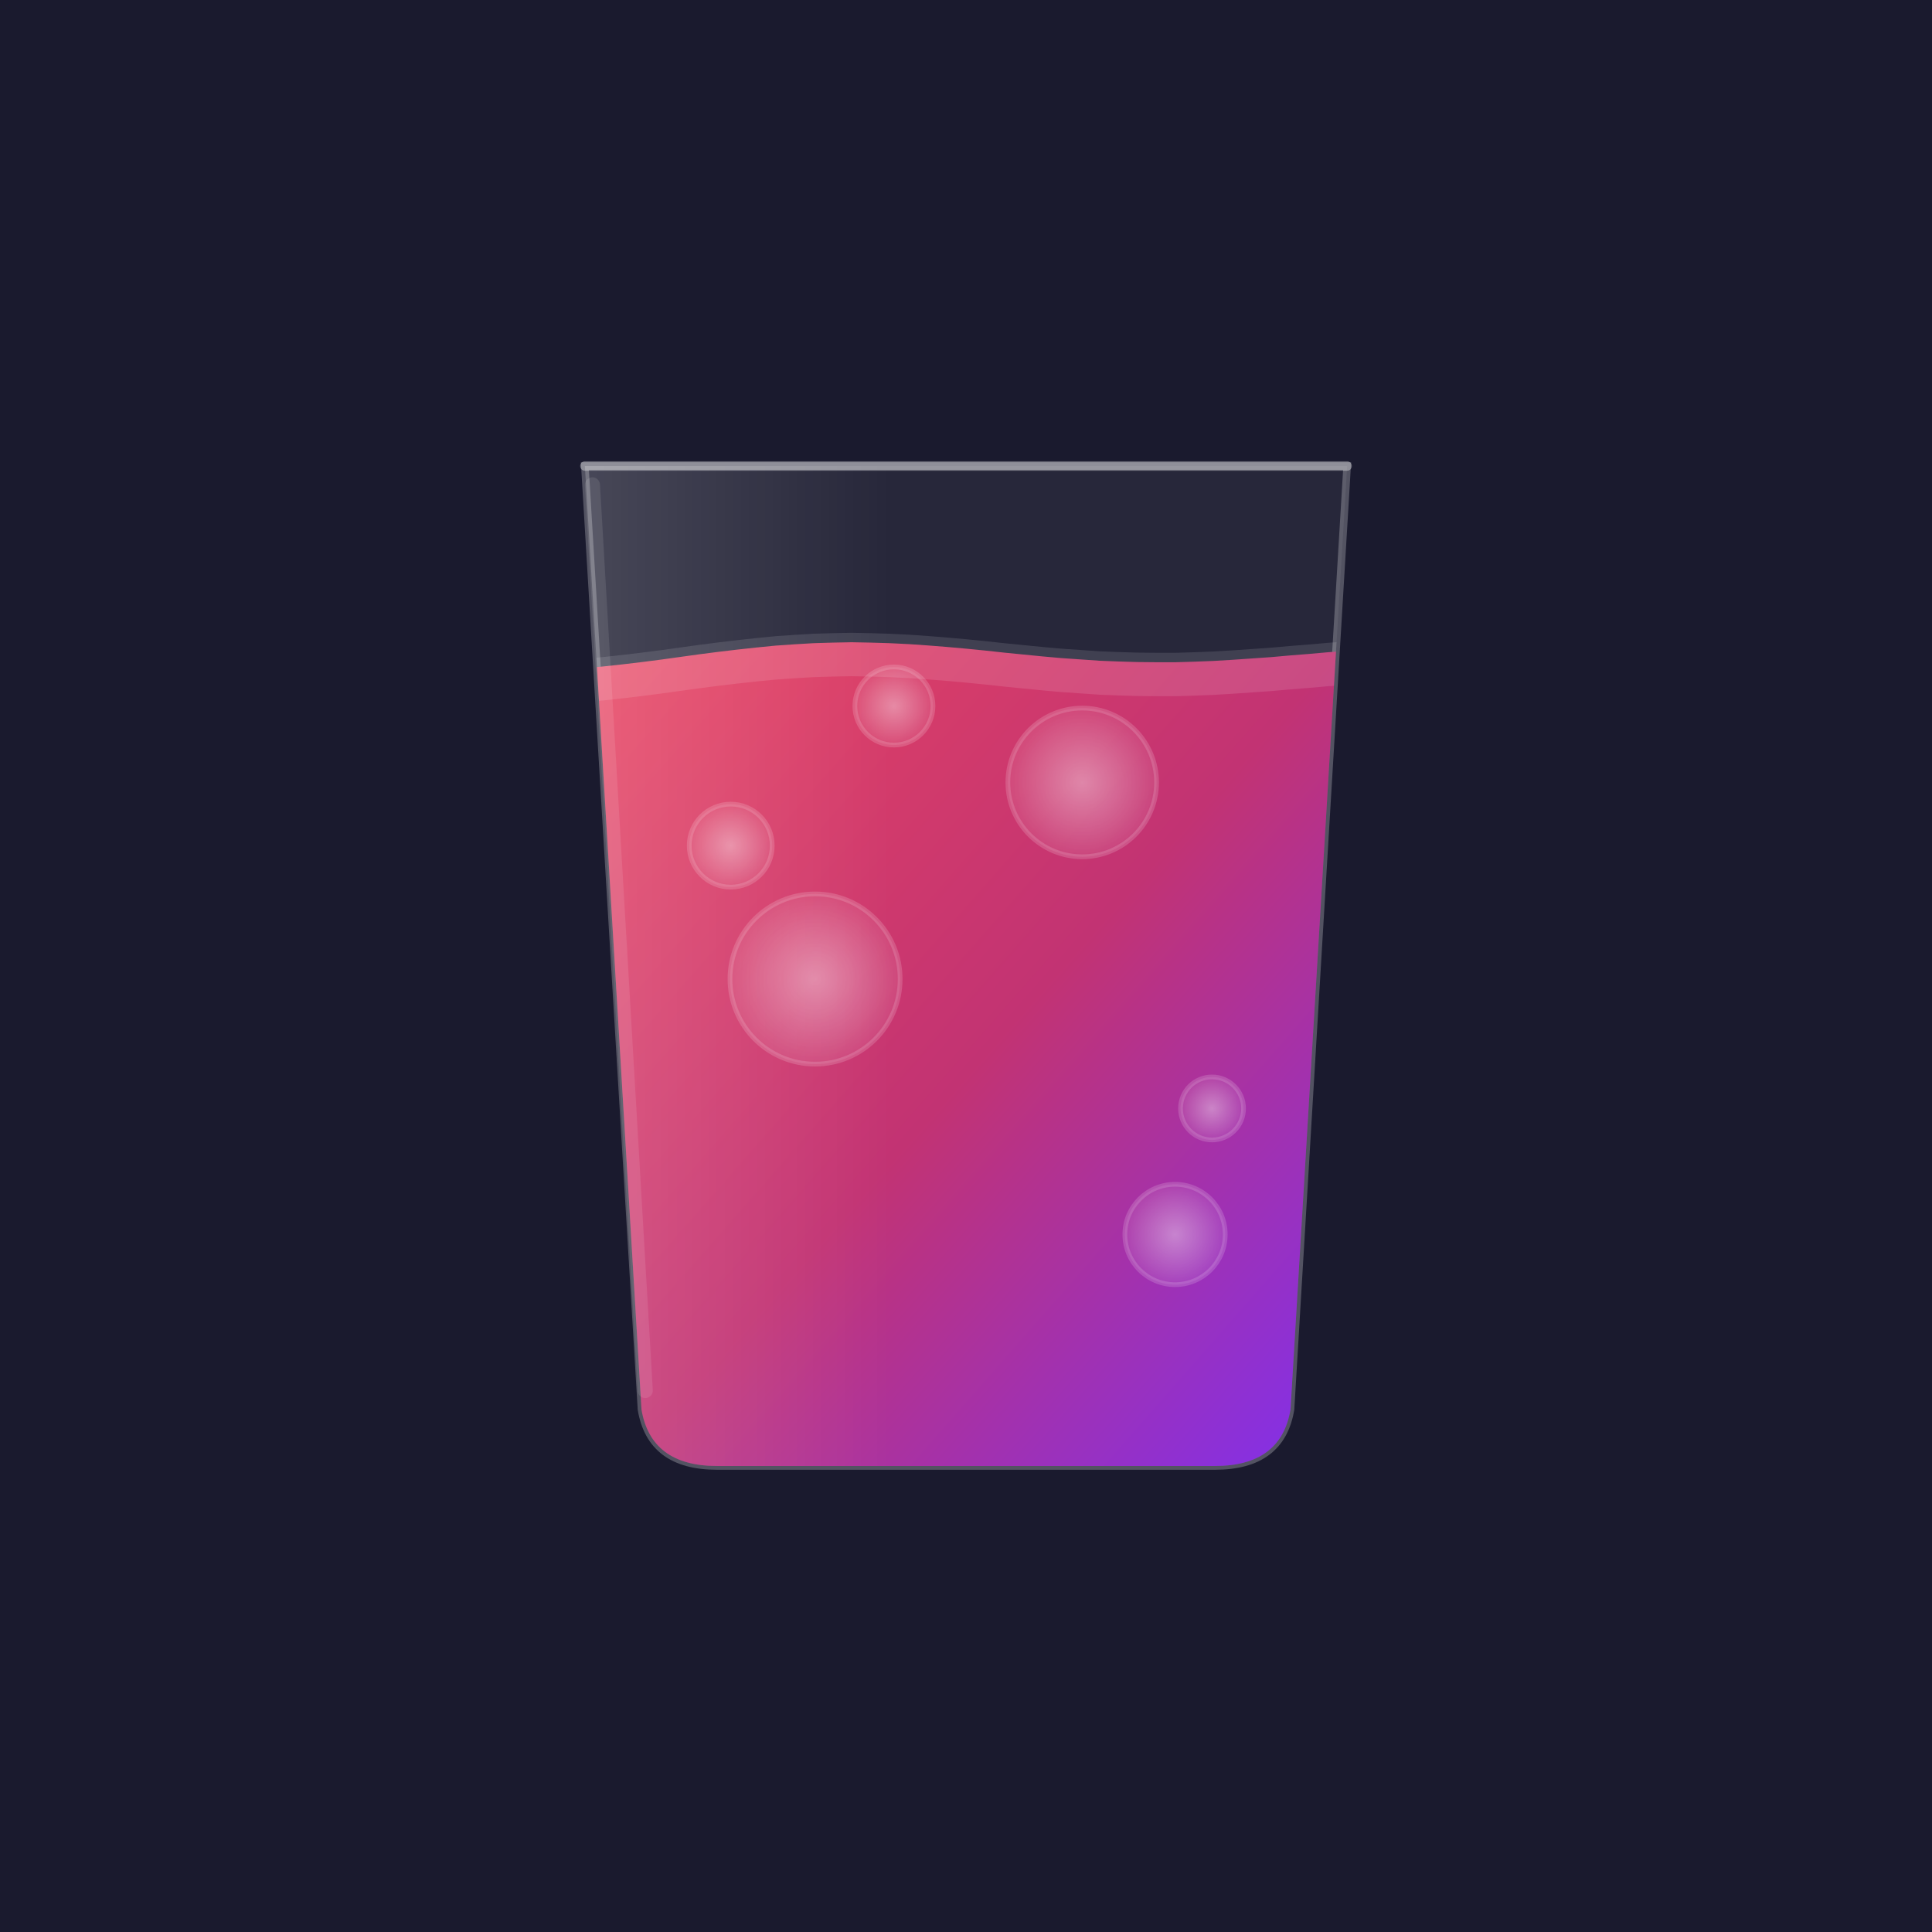
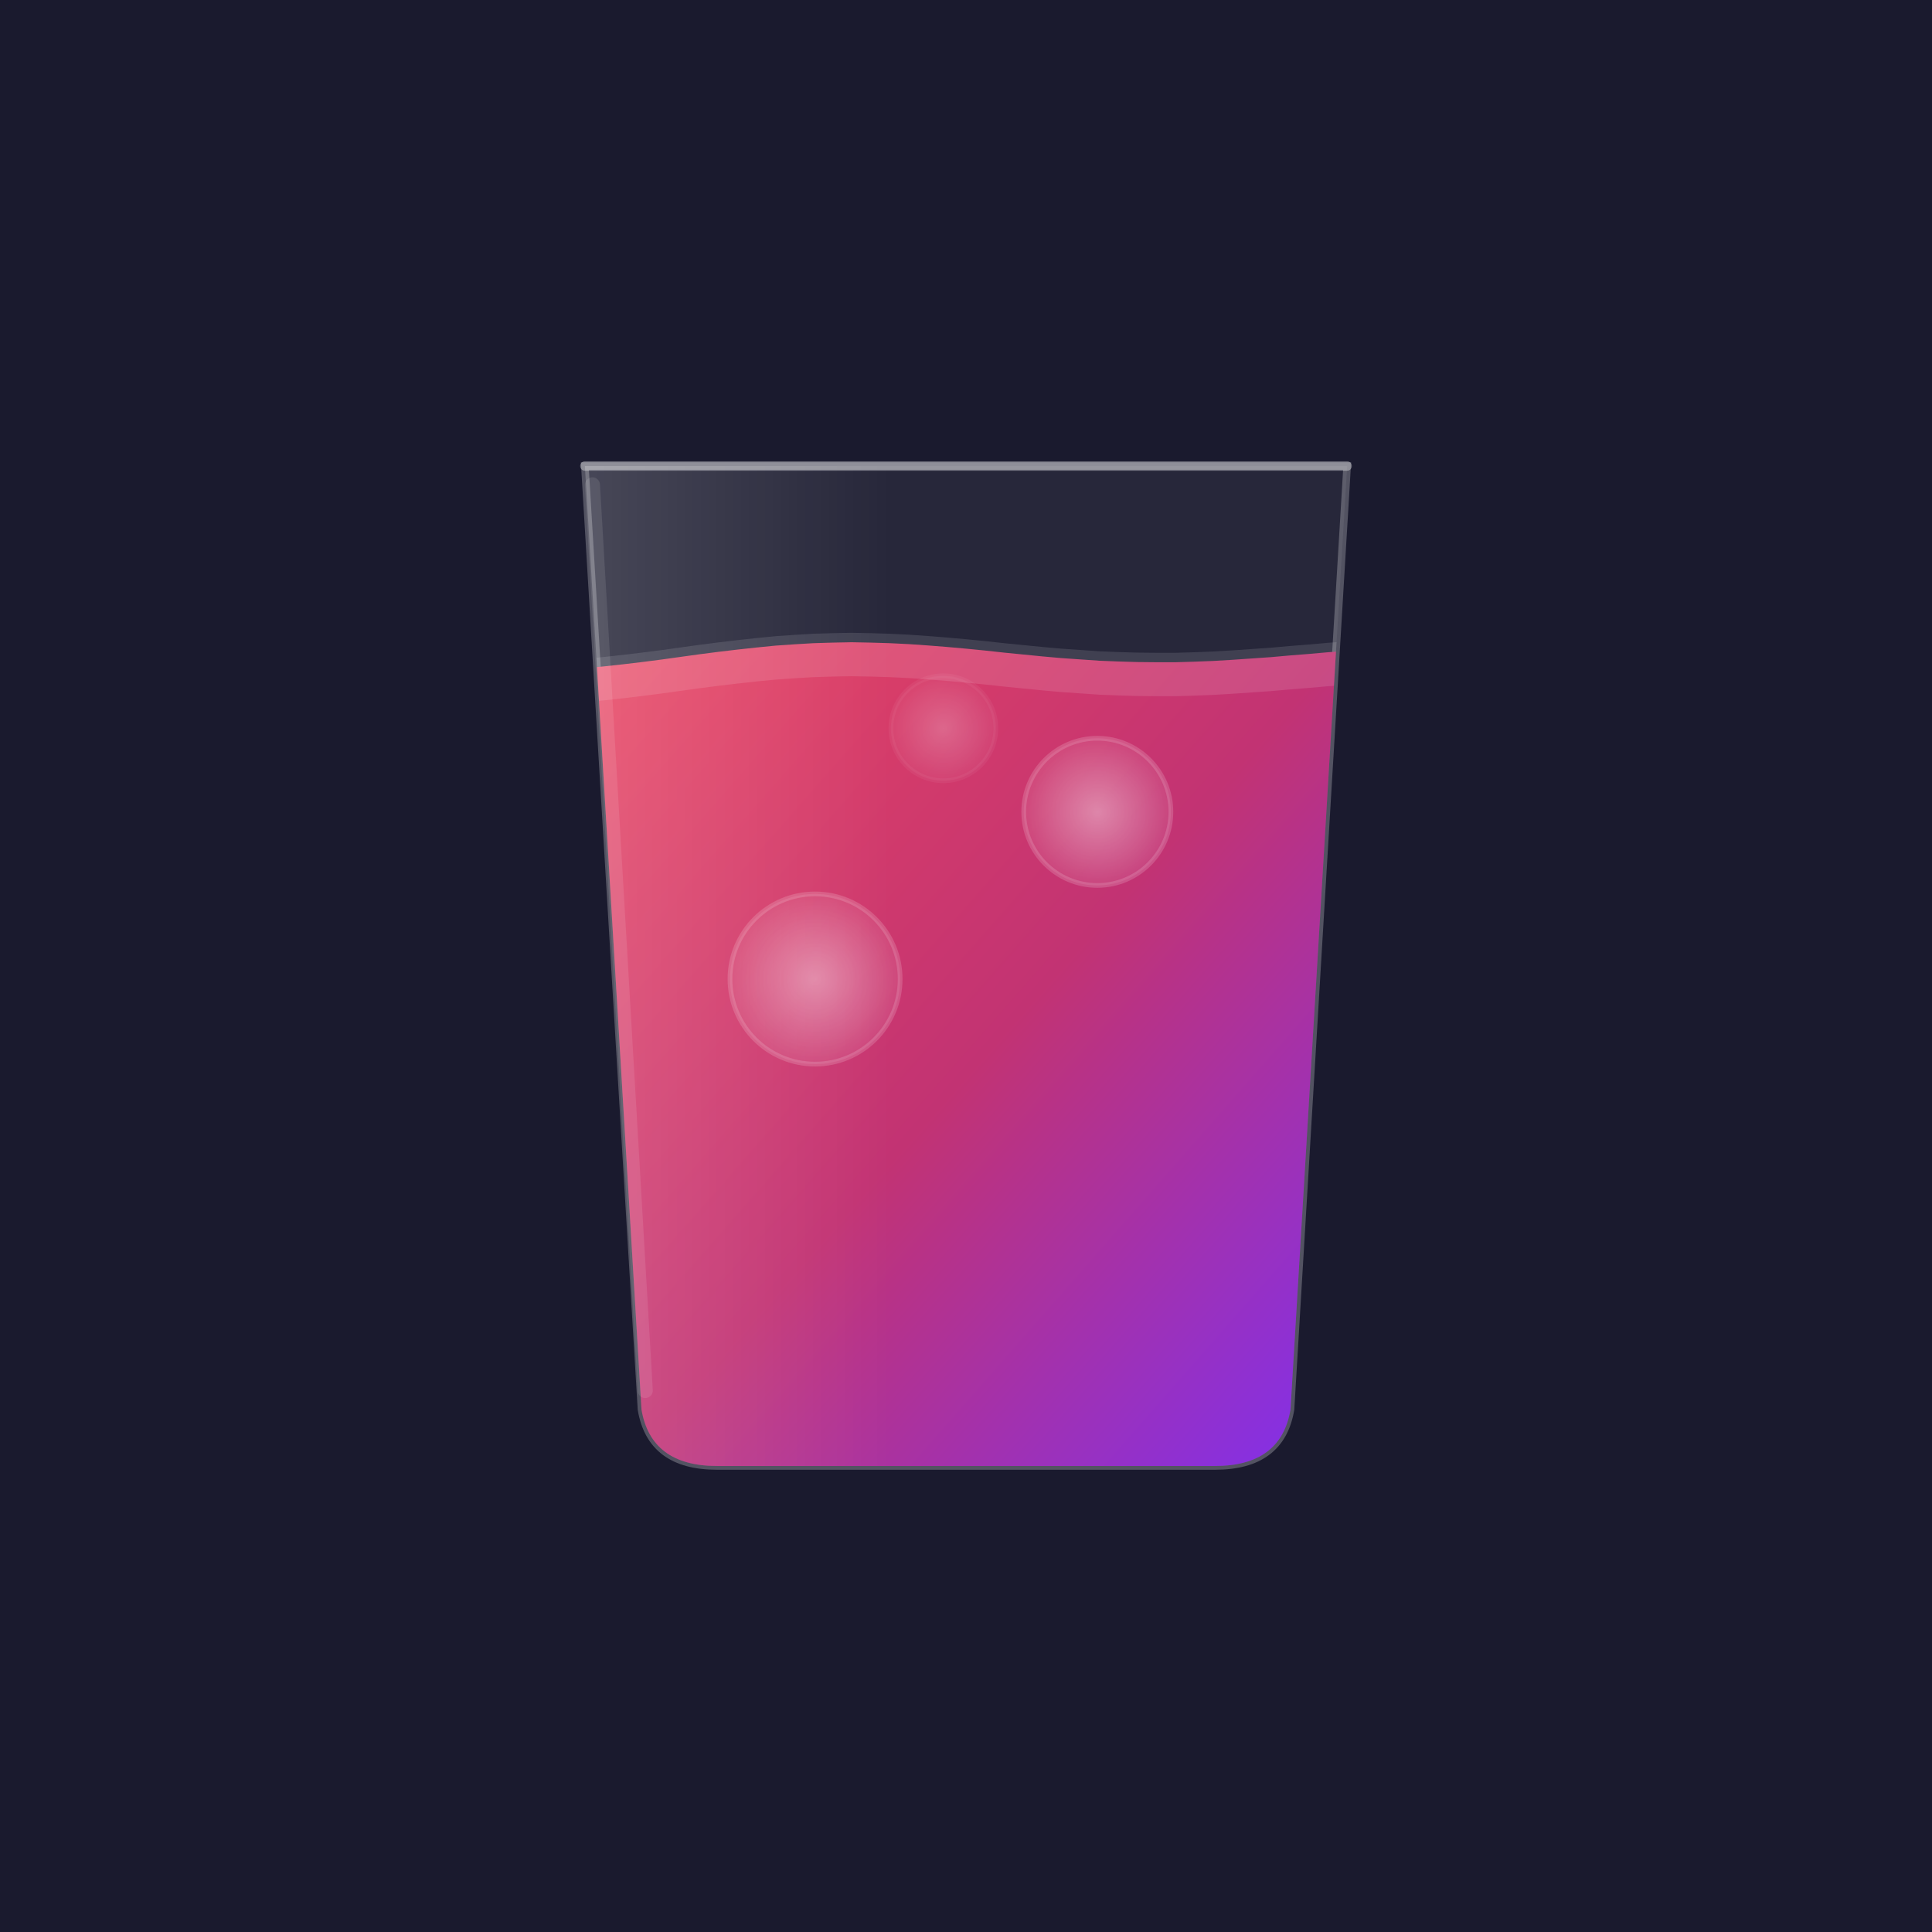
<svg xmlns="http://www.w3.org/2000/svg" viewBox="0 0 1024 1024" width="1024" height="1024">
  <defs>
    <linearGradient id="bg" x1="0" y1="0" x2="0" y2="1">
      <stop offset="0%" stop-color="#1a1a2e" />
      <stop offset="100%" stop-color="#16213e" />
    </linearGradient>
    <linearGradient id="liquid" x1="0" y1="0" x2="1" y2="1">
      <stop offset="0%" stop-color="#e94560" />
      <stop offset="50%" stop-color="#c23373" />
      <stop offset="100%" stop-color="#7b2ff7" />
    </linearGradient>
    <linearGradient id="glassHighlight" x1="0" y1="0" x2="1" y2="0">
      <stop offset="0%" stop-color="rgba(255,255,255,0.15)" />
      <stop offset="40%" stop-color="rgba(255,255,255,0)" />
    </linearGradient>
    <radialGradient id="bubbleGlow">
      <stop offset="0%" stop-color="rgba(255,255,255,0.5)" />
      <stop offset="100%" stop-color="rgba(255,255,255,0.1)" />
    </radialGradient>
    <clipPath id="glassClip">
      <path d="M310 247 L340 747 Q345 777 380 777 L644 777 Q679 777 684 747 L714 247 Z" />
    </clipPath>
  </defs>
  <rect width="1024" height="1024" fill="#1a1a2e" />
  <path d="M310 247 L340 747 Q345 777 380 777 L644 777 Q679 777 684 747 L714 247 Z" fill="rgba(255,255,255,0.06)" stroke="rgba(255,255,255,0.25)" stroke-width="4" />
  <g clip-path="url(#glassClip)">
    <path d="M310.0 354.2 L320.1 353.2 L330.2 352.1 L340.3 350.9 L350.4 349.6 L360.5 348.2 L370.6 346.8 L380.7 345.5 L390.8 344.3 L400.9 343.2 L411.0 342.2 L421.1 341.5 L431.2 340.9 L441.3 340.6 L451.4 340.4 L461.5 340.6 L471.6 340.9 L481.7 341.4 L491.8 342.1 L501.9 342.9 L512.0 343.8 L522.1 344.8 L532.2 345.9 L542.3 346.9 L552.4 347.9 L562.5 348.8 L572.6 349.5 L582.7 350.2 L592.8 350.6 L602.9 350.9 L613.0 351.0 L623.1 351.0 L633.2 350.7 L643.3 350.3 L653.4 349.7 L663.5 349.0 L673.6 348.3 L683.7 347.4 L693.8 346.6 L703.9 345.7 L714.0 345.0 L714 800 L310 800 Z" fill="url(#liquid)" />
    <path d="M310.0 349.2 L320.1 348.2 L330.2 347.1 L340.3 345.9 L350.4 344.6 L360.5 343.2 L370.6 341.8 L380.7 340.5 L390.8 339.3 L400.9 338.2 L411.0 337.2 L421.1 336.5 L431.2 335.9 L441.3 335.6 L451.4 335.4 L461.5 335.6 L471.6 335.9 L481.7 336.4 L491.8 337.1 L501.9 337.9 L512.0 338.8 L522.1 339.8 L532.2 340.9 L542.3 341.9 L552.4 342.9 L562.5 343.8 L572.6 344.5 L582.7 345.2 L592.8 345.6 L602.9 345.9 L613.0 346.0 L623.1 346.0 L633.2 345.7 L643.3 345.3 L653.4 344.7 L663.5 344.0 L673.6 343.3 L683.7 342.4 L693.8 341.6 L703.9 340.7 L714.0 340.0 L714.0 363.0 L703.9 363.7 L693.8 364.6 L683.7 365.4 L673.6 366.3 L663.5 367.0 L653.4 367.7 L643.3 368.3 L633.2 368.7 L623.1 369.0 L613.0 369.0 L602.9 368.9 L592.8 368.6 L582.7 368.2 L572.6 367.5 L562.5 366.8 L552.4 365.9 L542.3 364.9 L532.2 363.9 L522.1 362.8 L512.0 361.8 L501.9 360.9 L491.8 360.1 L481.7 359.4 L471.6 358.9 L461.5 358.6 L451.4 358.4 L441.3 358.6 L431.2 358.9 L421.1 359.5 L411.0 360.2 L400.9 361.2 L390.8 362.3 L380.7 363.5 L370.6 364.8 L360.5 366.2 L350.4 367.6 L340.3 368.9 L330.2 370.1 L320.1 371.2 L310.0 372.2 Z" fill="rgba(255,255,255,0.12)" />
    <circle cx="432.0" cy="518.9" r="45.1" fill="url(#bubbleGlow)" stroke="rgba(255,255,255,0.20)" stroke-width="2.5" opacity="0.80" />
-     <circle cx="573.6" cy="414.7" r="39.4" fill="url(#bubbleGlow)" stroke="rgba(255,255,255,0.20)" stroke-width="2.5" opacity="0.80" />
-     <circle cx="622.8" cy="654.3" r="26.6" fill="url(#bubbleGlow)" stroke="rgba(255,255,255,0.20)" stroke-width="2.5" opacity="0.80" />
-     <circle cx="387.3" cy="448.2" r="22.0" fill="url(#bubbleGlow)" stroke="rgba(255,255,255,0.20)" stroke-width="2.5" opacity="0.80" />
-     <circle cx="473.8" cy="374.2" r="20.7" fill="url(#bubbleGlow)" stroke="rgba(255,255,255,0.20)" stroke-width="2.5" opacity="0.80" />
-     <circle cx="642.4" cy="587.5" r="16.7" fill="url(#bubbleGlow)" stroke="rgba(255,255,255,0.20)" stroke-width="2.5" opacity="0.80" />
+     <circle cx="581.6" cy="430.3" r="39.0" fill="url(#bubbleGlow)" stroke="rgba(255,255,255,0.20)" stroke-width="2.5" opacity="0.80" />
+     <circle cx="500.0" cy="386.0" r="27.8" fill="url(#bubbleGlow)" stroke="rgba(255,255,255,0.11)" stroke-width="2.5" opacity="0.44" />
  </g>
  <path d="M310 247 L714 247" stroke="rgba(255,255,255,0.35)" stroke-width="5" stroke-linecap="round" />
  <path d="M314 257 L342 737" stroke="rgba(255,255,255,0.1)" stroke-width="8" stroke-linecap="round" />
  <path d="M310 247 L340 747 Q345 777 380 777 L644 777 Q679 777 684 747 L714 247 Z" fill="url(#glassHighlight)" />
</svg>
